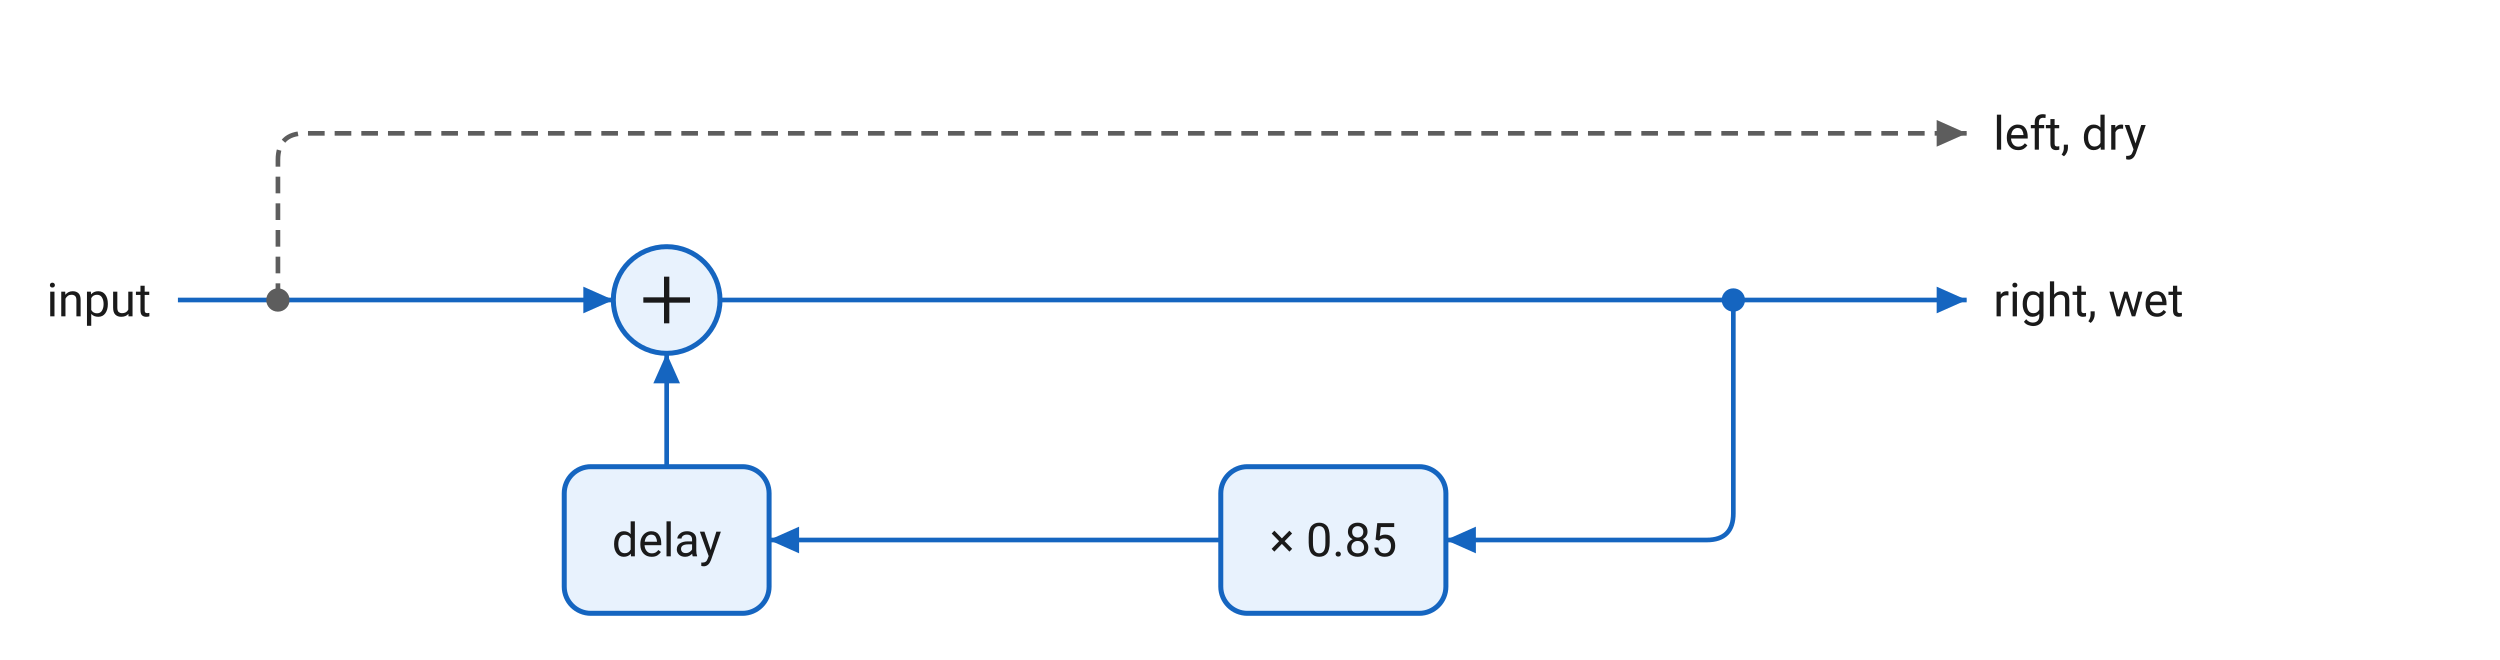
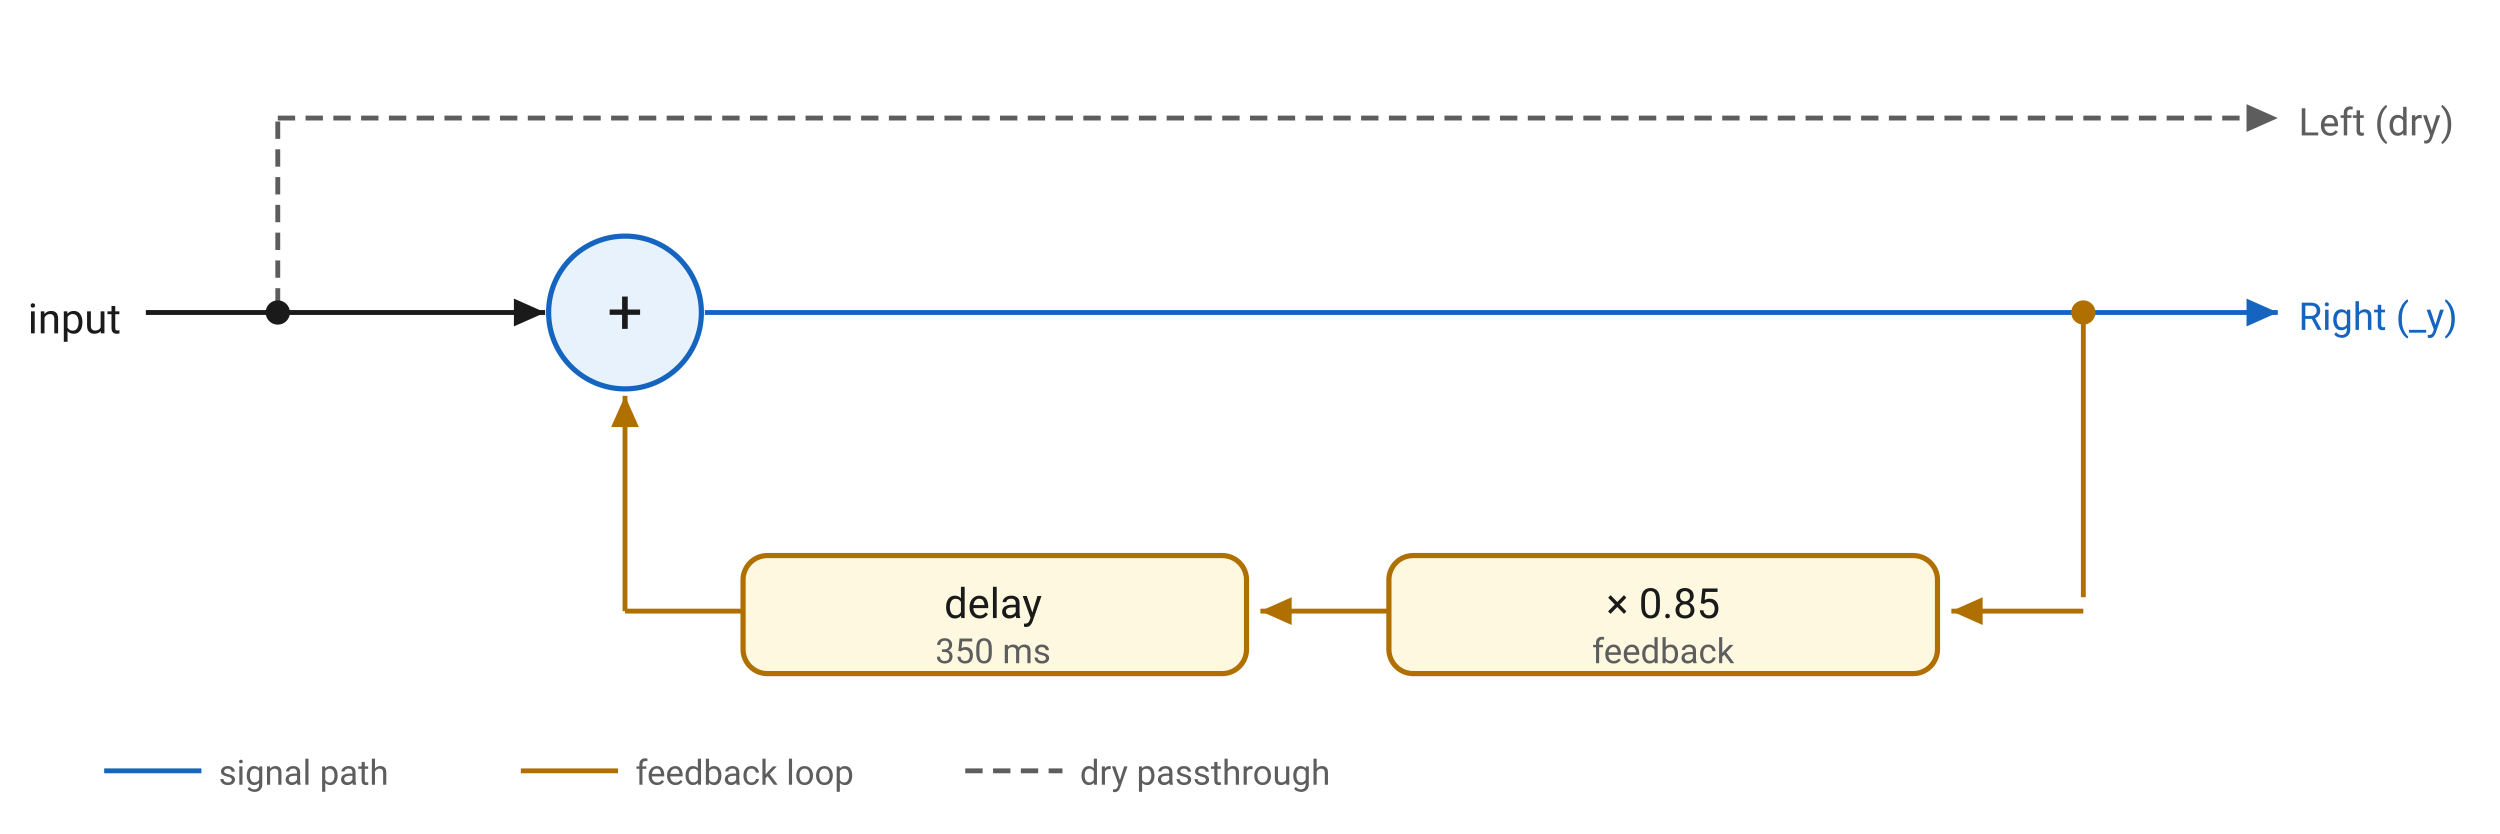
- <svg xmlns="http://www.w3.org/2000/svg" width="750" height="198" viewBox="0 0 750 198" font-family="-apple-system, BlinkMacSystemFont, &quot;Segoe UI&quot;, Roboto, Helvetica, Arial, sans-serif, &quot;Apple Color Emoji&quot;, &quot;Segoe UI Emoji&quot;, &quot;Segoe UI Symbol&quot;" font-size="14">
-   <circle cx="200" cy="90" r="16" fill="#e8f2fd" stroke="#1565c0" stroke-width="1.5" />
-   <line x1="193" y1="90" x2="207" y2="90" stroke="#1a1a1a" stroke-width="1.6" />
-   <line x1="200" y1="83" x2="200" y2="97" stroke="#1a1a1a" stroke-width="1.6" />
-   <rect x="366.234" y="140" width="67.531" height="44" rx="8" fill="#e8f2fd" stroke="#1565c0" stroke-width="1.5" />
-   <text x="400" y="166.9" text-anchor="middle" fill="#1a1a1a">× 0.85</text>
-   <rect x="169.273" y="140" width="61.453" height="44" rx="8" fill="#e8f2fd" stroke="#1565c0" stroke-width="1.5" />
-   <text x="200" y="166.9" text-anchor="middle" fill="#1a1a1a">delay</text>
-   <line x1="53.375" y1="90" x2="184" y2="90" stroke="#1565c0" stroke-width="1.4" />
-   <path d="M 83.38 90 L 83.38 48 Q 83.38 40 91.38 40 L 590 40" fill="none" stroke="#5d5d5d" stroke-width="1.4" stroke-dasharray="5,3" />
-   <line x1="216" y1="90" x2="590" y2="90" stroke="#1565c0" stroke-width="1.4" />
-   <path d="M 520 90 L 520 154 Q 520 162 512 162 L 433.77 162" fill="none" stroke="#1565c0" stroke-width="1.4" />
-   <line x1="366.234" y1="162" x2="230.727" y2="162" stroke="#1565c0" stroke-width="1.4" />
-   <line x1="200" y1="140" x2="200" y2="106" stroke="#1565c0" stroke-width="1.4" />
-   <circle cx="83.375" cy="90" r="3.5" fill="#5d5d5d" />
-   <circle cx="520" cy="90" r="3.5" fill="#1565c0" />
-   <text x="14" y="94.9" fill="#1a1a1a">input</text>
-   <text x="598" y="44.9" fill="#1a1a1a">left, dry</text>
-   <text x="598" y="94.9" fill="#1a1a1a">right, wet</text>
-   <polygon points="184,90 175,94 175,86" fill="#1565c0" />
-   <polygon points="590,40 581,44 581,36" fill="#5d5d5d" />
-   <polygon points="590,90 581,94 581,86" fill="#1565c0" />
-   <polygon points="433.766,162 442.766,158 442.766,166" fill="#1565c0" />
-   <polygon points="230.727,162 239.727,158 239.727,166" fill="#1565c0" />
-   <polygon points="200,106 204,115 196,115" fill="#1565c0" />
+ <svg xmlns="http://www.w3.org/2000/svg" width="720" height="240" viewBox="0 0 720 240" font-family="-apple-system, BlinkMacSystemFont, &quot;Segoe UI&quot;, Roboto, Helvetica, Arial, sans-serif, &quot;Apple Color Emoji&quot;, &quot;Segoe UI Emoji&quot;, &quot;Segoe UI Symbol&quot;" font-size="12">
+   <line x1="80" y1="88" x2="80" y2="34" stroke="#5d5d5d" stroke-width="1.4" stroke-dasharray="5,3" />
+   <line x1="80" y1="34" x2="656" y2="34" stroke="#5d5d5d" stroke-width="1.4" stroke-dasharray="5,3" />
+   <text x="662" y="39" fill="#5d5d5d" font-size="11">Left (dry)</text>
+   <text x="8" y="96" fill="#1a1a1a">input</text>
+   <line x1="42" y1="90" x2="157" y2="90" stroke="#1a1a1a" stroke-width="1.4" />
+   <circle cx="80" cy="90" r="3.5" fill="#1a1a1a" />
+   <circle cx="180" cy="90" r="22" fill="#e8f2fd" stroke="#1565c0" stroke-width="1.5" />
+   <text x="180" y="96" text-anchor="middle" fill="#1a1a1a" font-size="18">+</text>
+   <line x1="203" y1="90" x2="656" y2="90" stroke="#1565c0" stroke-width="1.4" />
+   <text x="662" y="95" fill="#1565c0" font-size="11">Right (_y)</text>
+   <circle cx="600" cy="90" r="3.5" fill="#b07000" />
+   <line x1="600" y1="90" x2="600" y2="172" stroke="#b07000" stroke-width="1.4" />
+   <line x1="600" y1="176" x2="562" y2="176" stroke="#b07000" stroke-width="1.4" />
+   <rect x="400" y="160" width="158" height="34" rx="7" fill="#fff8e1" stroke="#b07000" stroke-width="1.5" />
+   <text x="479" y="178" text-anchor="middle" fill="#1a1a1a">× 0.85</text>
+   <text x="479" y="191" text-anchor="middle" fill="#5d5d5d" font-size="10">feedback</text>
+   <line x1="400" y1="176" x2="363" y2="176" stroke="#b07000" stroke-width="1.4" />
+   <rect x="214" y="160" width="145" height="34" rx="7" fill="#fff8e1" stroke="#b07000" stroke-width="1.5" />
+   <text x="286" y="178" text-anchor="middle" fill="#1a1a1a">delay</text>
+   <text x="286" y="191" text-anchor="middle" fill="#5d5d5d" font-size="10">350 ms</text>
+   <line x1="214" y1="176" x2="180" y2="176" stroke="#b07000" stroke-width="1.4" />
+   <line x1="180" y1="176" x2="180" y2="114" stroke="#b07000" stroke-width="1.4" />
+   <line x1="30" y1="222" x2="58" y2="222" stroke="#1565c0" stroke-width="1.4" />
+   <text x="63" y="226" fill="#5d5d5d" font-size="10">signal path</text>
+   <line x1="150" y1="222" x2="178" y2="222" stroke="#b07000" stroke-width="1.4" />
+   <text x="183" y="226" fill="#5d5d5d" font-size="10">feedback loop</text>
+   <line x1="278" y1="222" x2="306" y2="222" stroke="#5d5d5d" stroke-width="1.4" stroke-dasharray="5,3" />
+   <text x="311" y="226" fill="#5d5d5d" font-size="10">dry passthrough</text>
+   <polygon points="656.00,34.00 647.00,38.00 647.00,30.00" fill="#5d5d5d" />
+   <polygon points="157.00,90.00 148.00,94.00 148.00,86.00" fill="#1a1a1a" />
+   <polygon points="656.00,90.00 647.00,94.00 647.00,86.00" fill="#1565c0" />
+   <polygon points="562.00,176.00 571.00,172.00 571.00,180.00" fill="#b07000" />
+   <polygon points="363.00,176.00 372.00,172.00 372.00,180.00" fill="#b07000" />
+   <polygon points="180.00,114.00 184.00,123.00 176.00,123.00" fill="#b07000" />
</svg>
